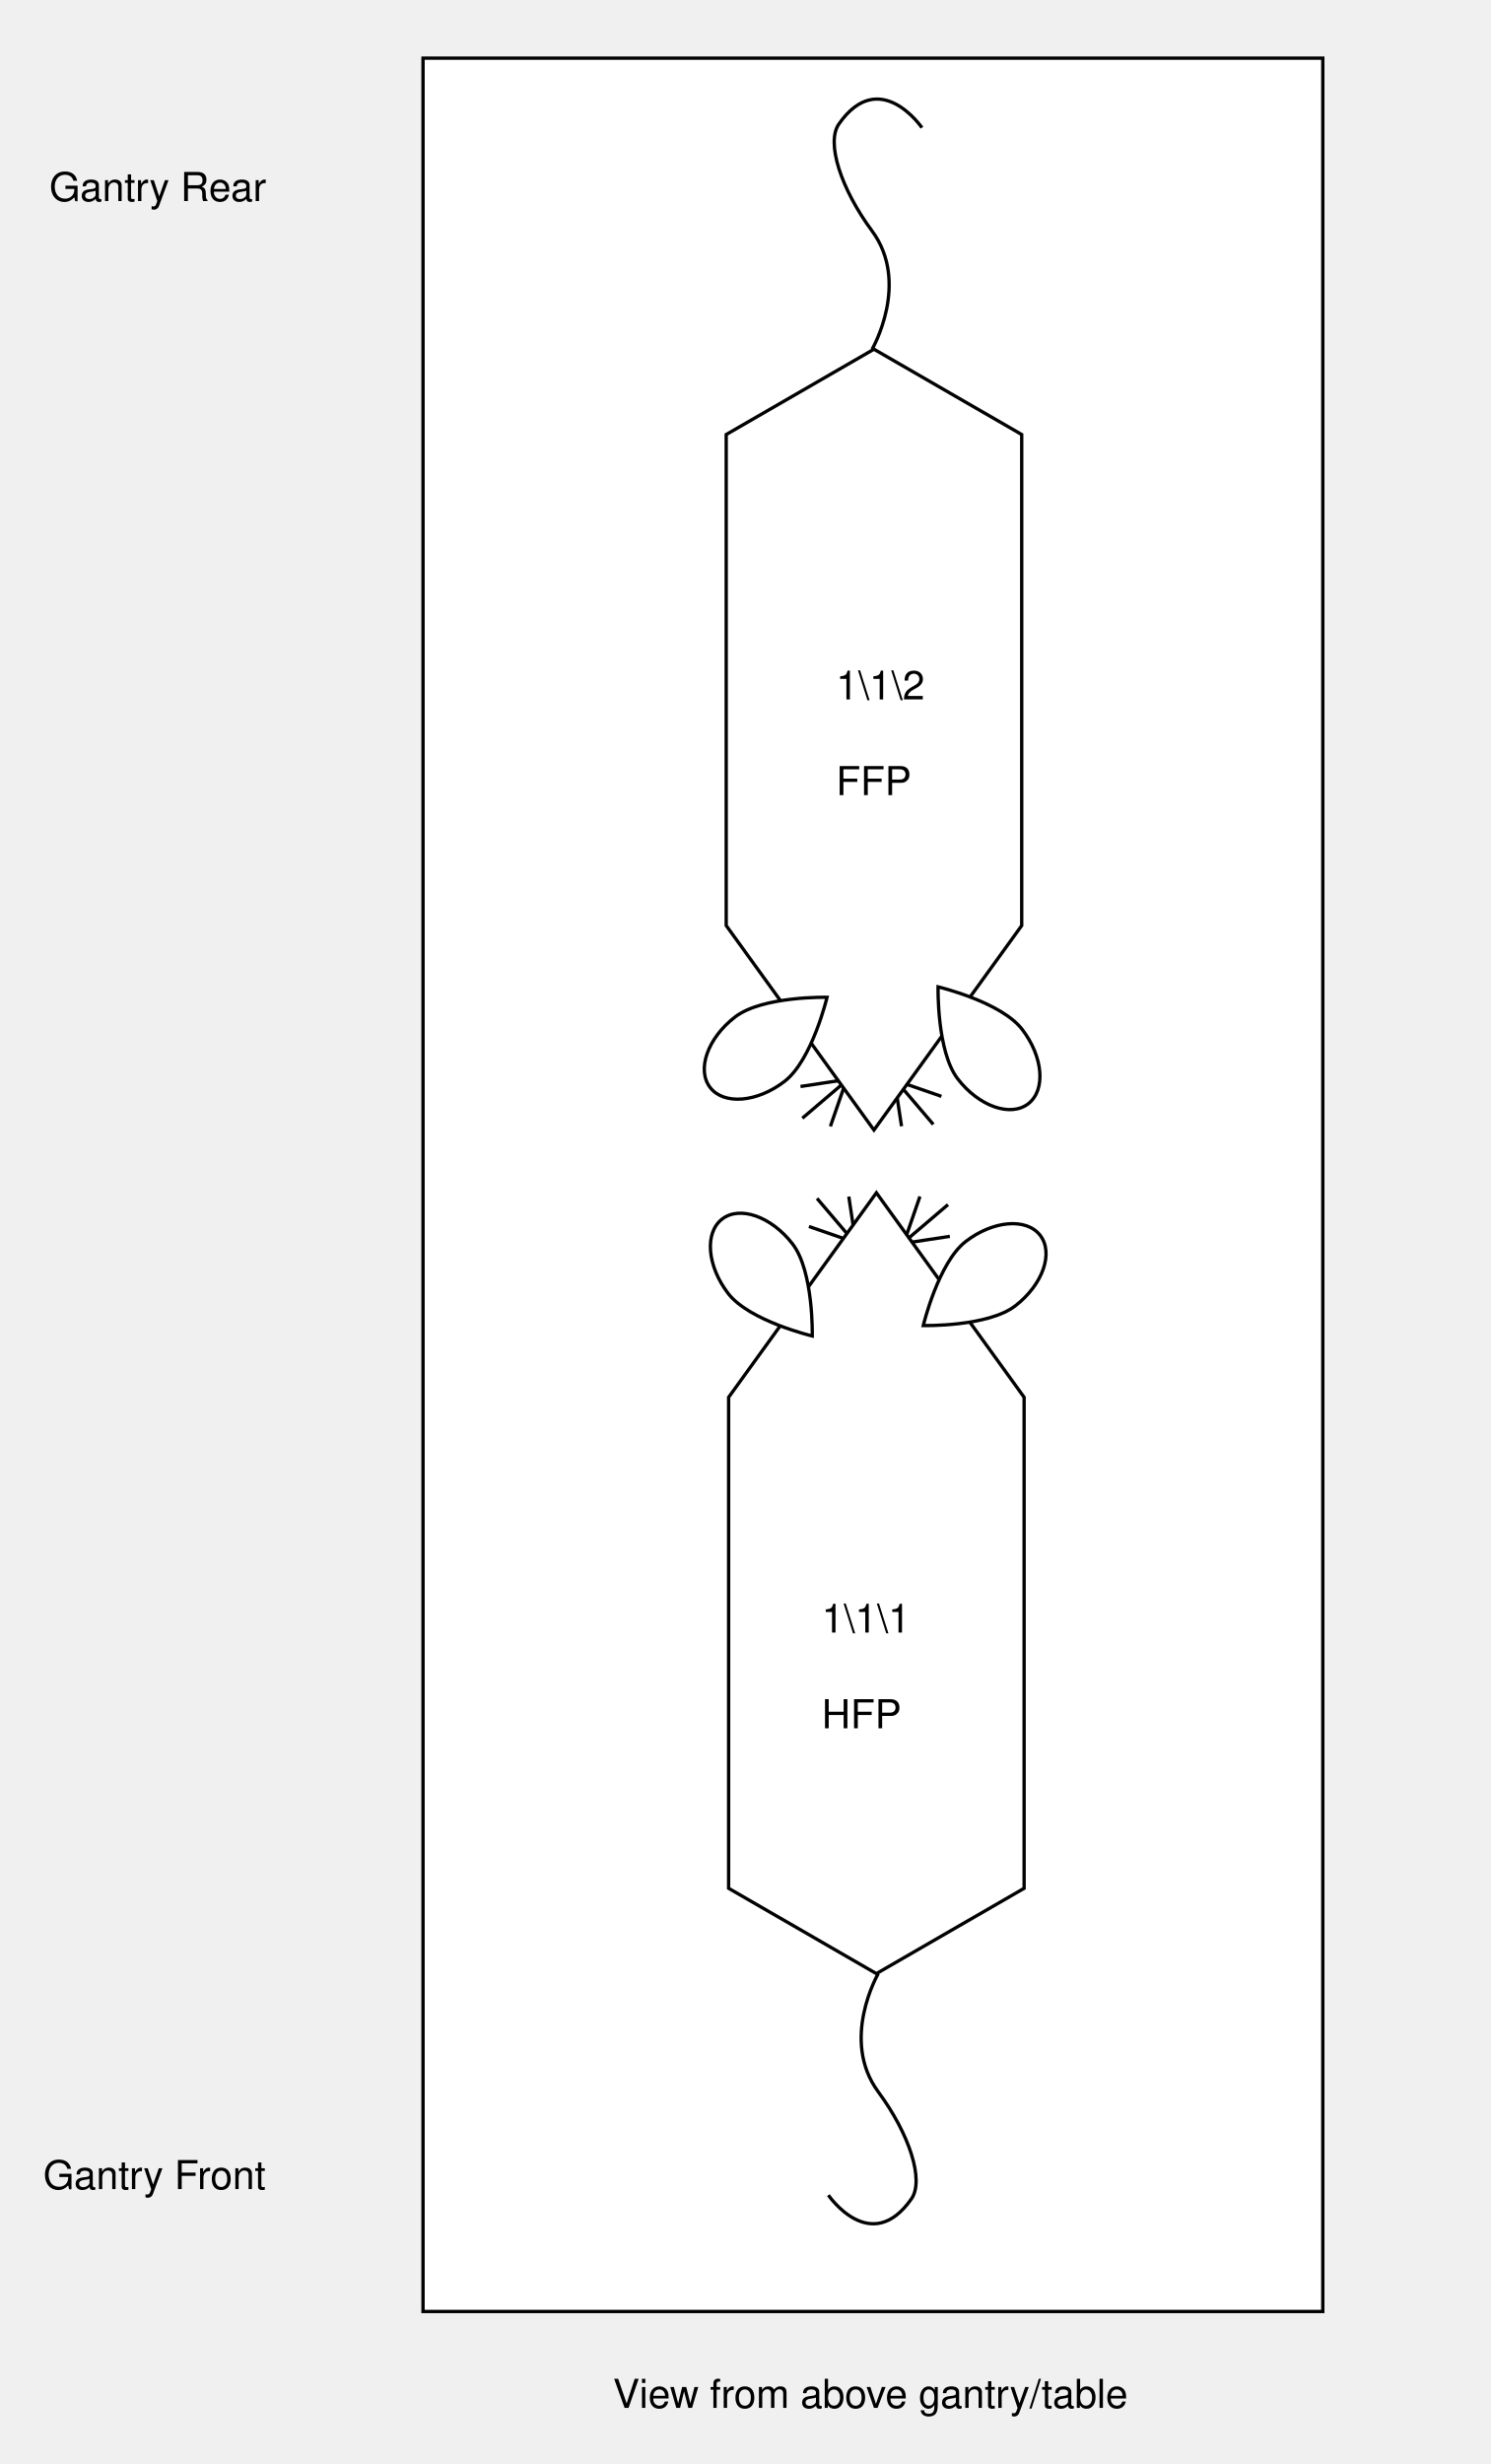
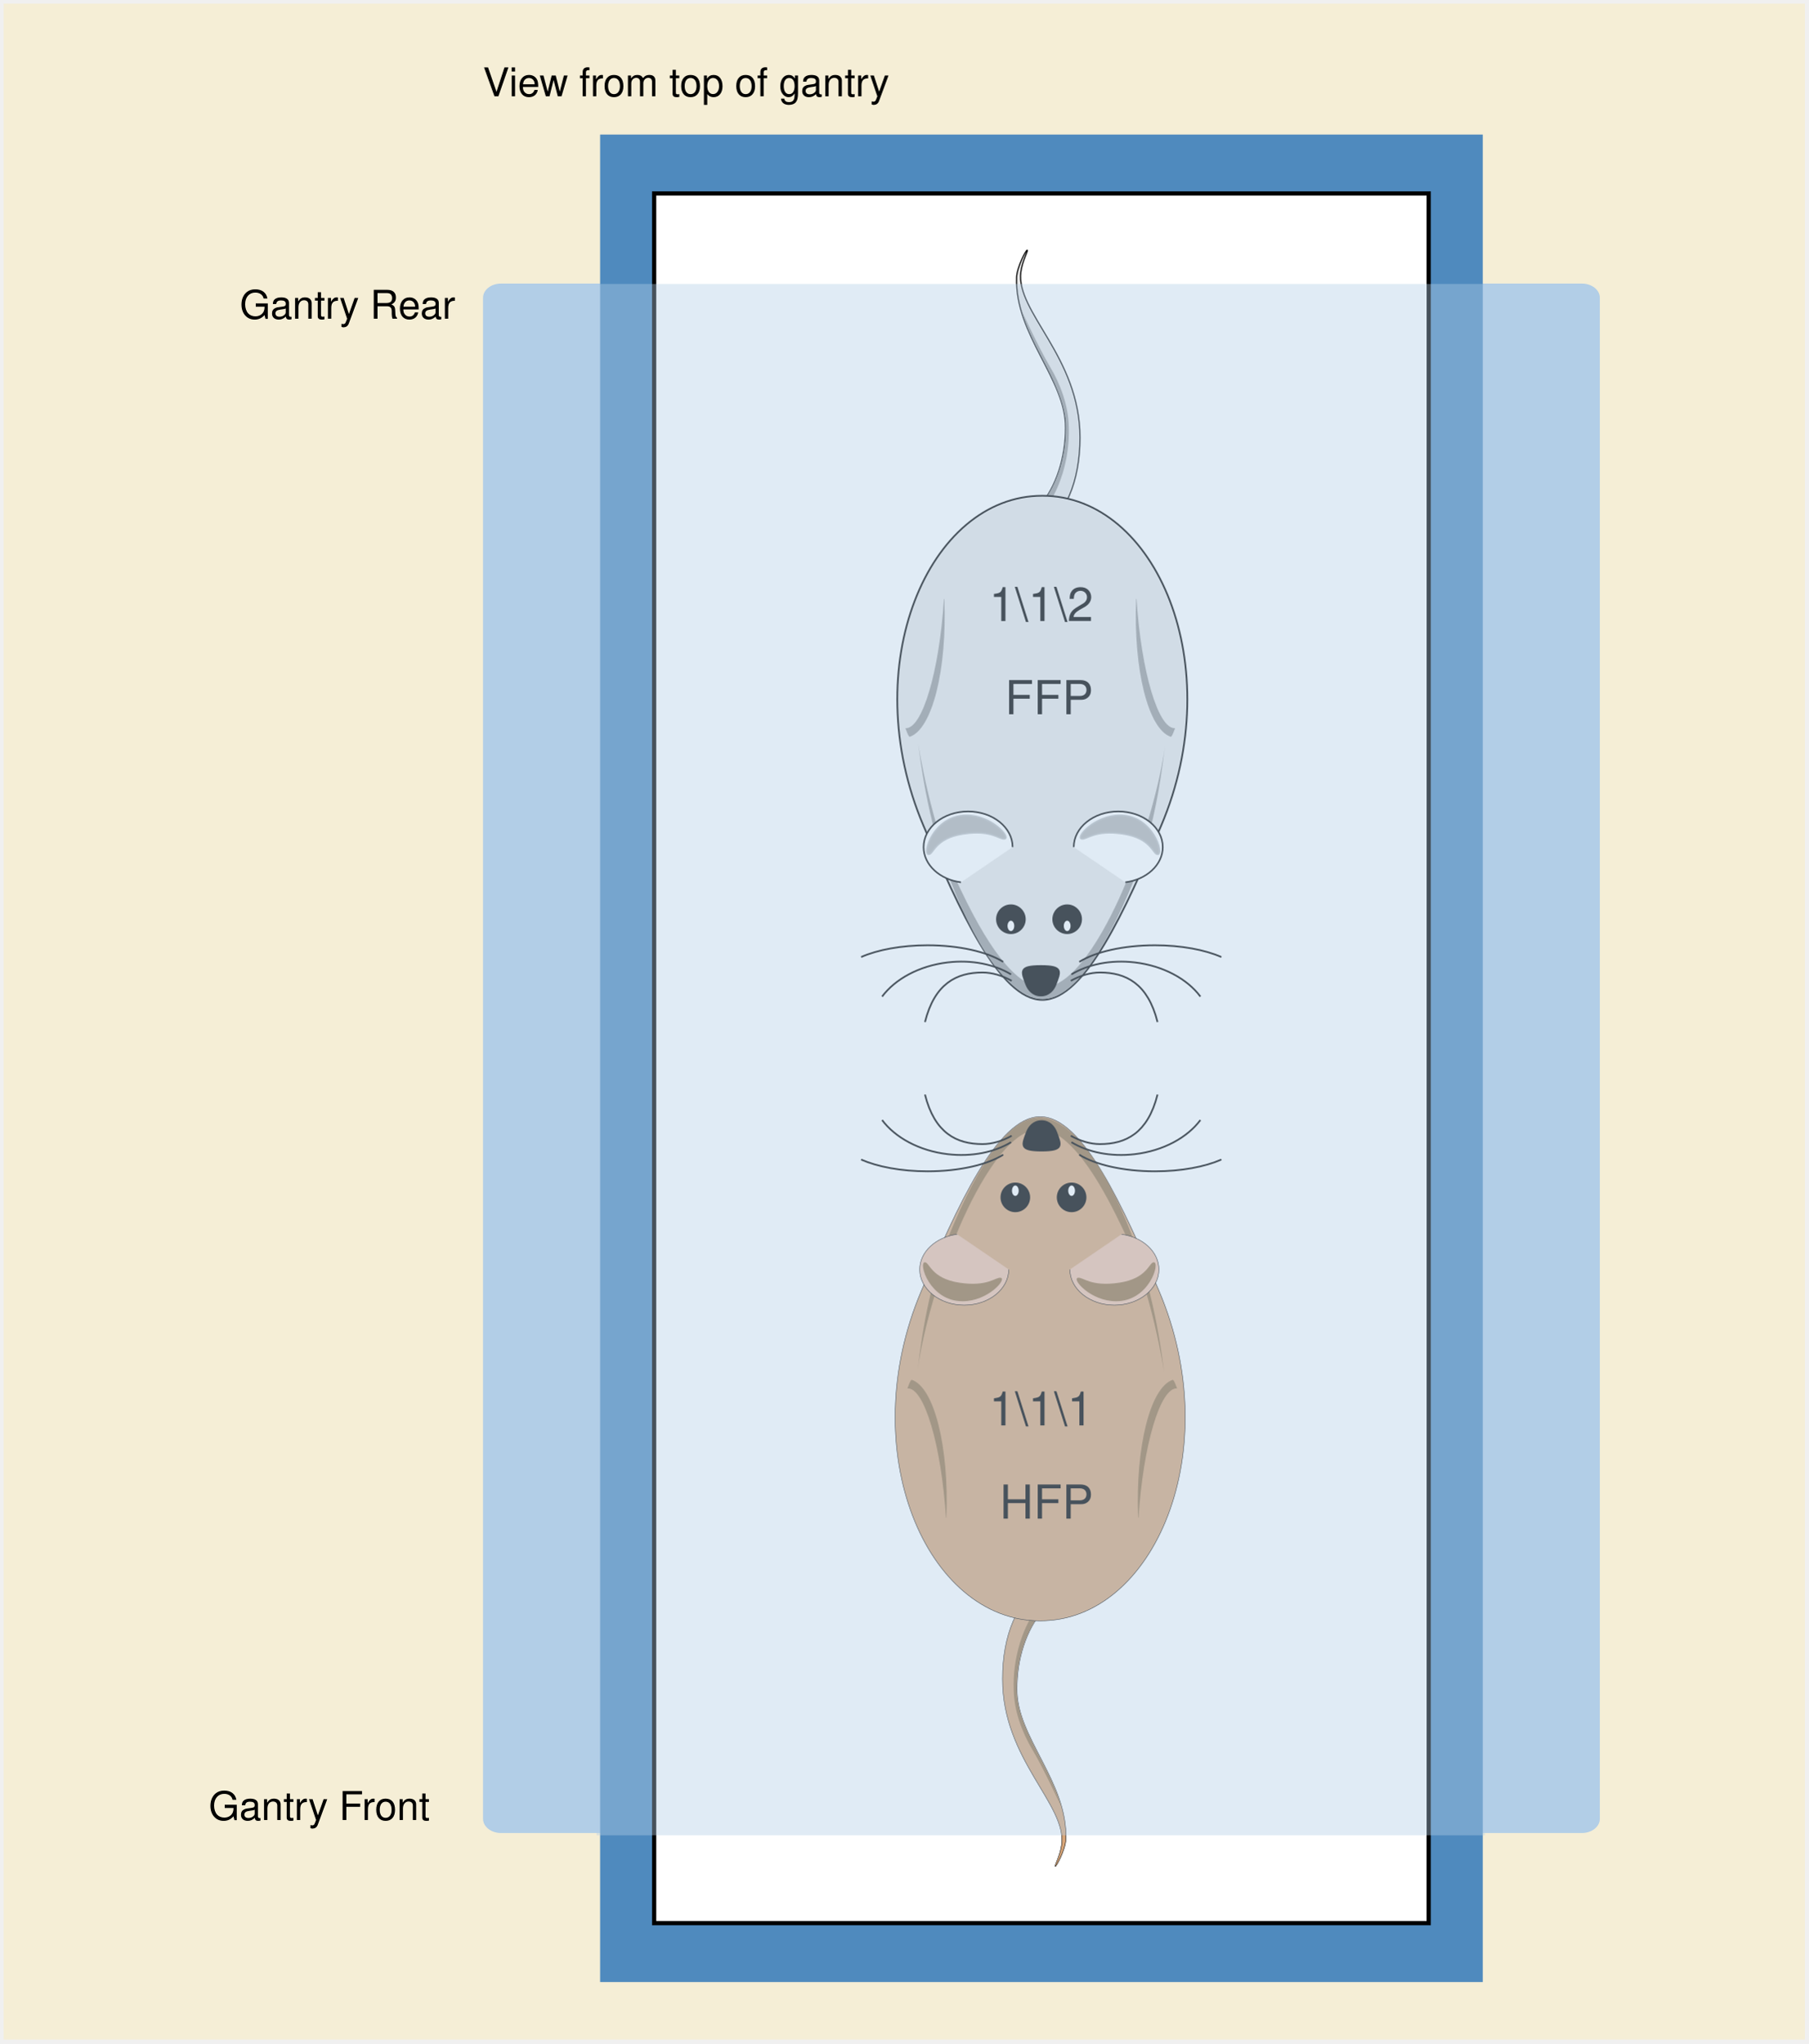
- <svg xmlns="http://www.w3.org/2000/svg" version="1.1" id="Layer_1" x="0px" y="0px" width="448.667px" height="741.566px" viewBox="-19 -17 448.667 741.566" enable-background="new -19 -17 448.667 741.566" xml:space="preserve">
+ <svg xmlns="http://www.w3.org/2000/svg" version="1.1" id="Layer_1" x="0px" y="0px" width="502px" height="567px" viewBox="0 0 502 567" enable-background="new 0 0 502 567" xml:space="preserve">
  <defs>
    <style type="text/css">
	text {
	  font-family: Helvetica, Verdana, ArialUnicodeMS, san-serif
	}
	</style>
  </defs>
-   <rect x="108.333" y="0.5" fill="#FFFFFF" stroke="#010101" width="270.833" height="678.167" />
  <g>
+    </g>
+   <g>
+     <rect x="1" y="1" fill="#F5EED6" width="500" height="565" />
    <g>
-       <polyline fill="none" stroke="#010101" points="221.953,309.988 235.841,307.876 230.953,321.988   " />
-       <line fill="none" stroke="#010101" x1="222.507" y1="319.542" x2="236.007" y2="308.042" />
+       <path fill="#B2CEE7" d="M444.083,504.743c0,2.178-2.238,3.944-5,3.944H139.078c-2.761,0-5-1.767-5-3.944V82.633    c0-2.179,2.239-3.945,5-3.945h300.005c2.762,0,5,1.767,5,3.945V504.743z" />
+       <rect x="166.578" y="37.341" fill="#4F8ABE" width="245.005" height="512.693" />
+       <rect x="181.578" y="53.688" fill="#FFFFFF" stroke="#000000" stroke-width="1.165" stroke-miterlimit="10" width="215.005" height="480" />
+       <g>
+         <g>
+           <g>
+             <g>
+               <g>
+                 <path fill="#E6E6E6" stroke="#000000" stroke-width="0.307" stroke-linejoin="round" stroke-miterlimit="10" d="         M288.682,140.217c4.484-5.083,7.117-13.344,7.074-21.484l-0.002-0.03c0.186-13.369-14.105-25.75-13.57-41.727         c0.096-2.905,2.758-7.89,2.969-7.563c0.211,0.322-1.366,2.942-1.779,6.055c-1.475,11.119,16.406,23.511,16.406,45.949v0.035         c0,12.211-4.08,21.706-11.211,26.207c0,0,0.149-1.181,0.149-3.385v-0.031C288.718,142.911,288.682,140.217,288.682,140.217z" />
+               </g>
+             </g>
+             <g>
+               <path fill="#999999" d="M283.496,86.017c0,0,4.877,10.618,7.873,15.599c3.104,5.156,5.182,11.08,5.307,16.786        c0.291,8.615-2.283,17.842-7.837,24.655l-0.135-2.592c2.452-3.008,7.2-10.212,7.2-21.952c0-6.049-3.508-13.219-6.863-19.708        c-0.16-0.311-1.973-3.657-3.346-6.867C284.242,88.539,283.496,86.017,283.496,86.017z" />
+             </g>
+           </g>
+           <path fill="#E6E6E6" stroke="#000000" stroke-width="0.472" stroke-miterlimit="10" d="M289.303,277.478      c-11.873,0-23.105-25.154-32.961-48.314c-18.886-44.381,1.416-91.595,32.961-91.595h0.039c31.543,0,51.846,47.214,32.961,91.595      c-9.855,23.16-21.09,48.314-32.961,48.314H289.303z" />
+           <path fill="#999999" d="M289.548,277.21c-7.874,0-17.522-11.131-25.843-33.082c-6.642-17.52-8.408-34.975-8.848-37.854      c0,0,3.473,23.217,11.602,40.188c4.323,9.029,13.577,27.533,23.089,27.533c9.513,0,18.87-19.139,22.712-28.373      c9.398-22.594,11.229-39.348,11.229-39.348c-0.611,4.033-2.24,21.984-8.684,37.842      C306.111,265.511,297.42,277.21,289.548,277.21z" />
+           <path fill="#FFFFFF" stroke="#000000" stroke-width="0.423" stroke-miterlimit="10" d="M266.749,244.843      c-5.886-0.754-10.384-4.842-10.384-9.766c0-5.465,5.53-9.895,12.355-9.895c6.822,0,12.354,4.43,12.354,9.895" />
+           <path fill="#B3B3B3" stroke="#BCBEC0" stroke-width="0.423" stroke-miterlimit="10" d="M257.783,237.079      c-1.863,0,1.26-10.814,10.475-10.814c7.126,0,12.363,6.209,10.605,6.508c-1.486,0.252-3.479-2.562-11.479-1.365      C259.494,232.589,259.129,237.079,257.783,237.079z" />
+           <path fill="#FFFFFF" stroke="#000000" stroke-width="0.423" stroke-miterlimit="10" d="M312.373,244.843      c5.889-0.754,10.387-4.842,10.387-9.766c0-5.465-5.531-9.895-12.355-9.895c-6.822,0-12.354,4.43-12.354,9.895" />
+           <path fill="#B3B3B3" stroke="#BCBEC0" stroke-width="0.423" stroke-miterlimit="10" d="M321.34,237.079      c1.863,0-1.258-10.814-10.475-10.814c-7.125,0-12.363,6.209-10.604,6.508c1.486,0.252,3.479-2.562,11.479-1.365      C319.629,232.589,319.994,237.079,321.34,237.079z" />
+           <circle stroke="#000000" stroke-width="0.472" stroke-miterlimit="10" cx="280.602" cy="255.093" r="3.874" />
+           <ellipse fill="#FFFFFF" stroke="#000000" stroke-width="0.472" stroke-miterlimit="10" cx="280.602" cy="256.942" rx="1.17" ry="1.678" />
+           <circle stroke="#000000" stroke-width="0.472" stroke-miterlimit="10" cx="296.223" cy="255.093" r="3.873" />
+           <ellipse fill="#FFFFFF" stroke="#000000" stroke-width="0.472" stroke-miterlimit="10" cx="296.223" cy="256.942" rx="1.17" ry="1.678" />
+           <path stroke="#000000" stroke-width="0.472" stroke-miterlimit="10" d="M288.938,276.257c2.26,0,3.52-1.646,4.047-3.029      c1.396-3.656,2.207-5.154-4.047-5.154c-6.256,0-5.443,1.498-4.049,5.154C285.42,274.61,286.678,276.257,288.938,276.257z" />
+           <path fill="none" stroke="#000000" stroke-width="0.472" stroke-miterlimit="10" d="M256.752,283.628      c2.688-10.74,8.818-13.75,15.975-13.75c2.66,0,5.449,0.836,8.095,2.303" />
+           <path fill="none" stroke="#000000" stroke-width="0.472" stroke-miterlimit="10" d="M244.852,276.554      c3.604-4.84,10.256-8.531,18.192-9.473c6.725-0.799,13.017,0.541,17.601,3.318" />
+           <path fill="none" stroke="#000000" stroke-width="0.472" stroke-miterlimit="10" d="M278.473,266.929      c-4.424-2.77-12.18-4.605-21.011-4.605c-7.306,0-13.878,1.258-18.435,3.26" />
+           <path fill="none" stroke="#000000" stroke-width="0.472" stroke-miterlimit="10" d="M321.305,283.628      c-2.689-10.74-8.818-13.75-15.977-13.75c-2.658,0-5.449,0.836-8.094,2.303" />
+           <path fill="none" stroke="#000000" stroke-width="0.472" stroke-miterlimit="10" d="M333.203,276.554      c-3.602-4.84-10.256-8.531-18.189-9.473c-6.727-0.799-13.02,0.541-17.604,3.318" />
+           <path fill="none" stroke="#000000" stroke-width="0.472" stroke-miterlimit="10" d="M299.582,266.929      c4.424-2.77,12.182-4.605,21.012-4.605c7.307,0,13.877,1.258,18.434,3.26" />
+           <path fill="#999999" d="M252.535,204.454c6.163-2.031,10.391-18.467,9.596-38.238l-0.111-0.025      c-1.28,20.186-6.066,36.246-10.689,35.873C251.33,202.063,252.164,204.577,252.535,204.454" />
+           <path fill="#999999" d="M324.967,204.454c-6.164-2.031-10.393-18.467-9.598-38.238l0.109-0.025      c1.285,20.186,6.068,36.246,10.691,35.873C326.17,202.063,325.338,204.577,324.967,204.454" />
+         </g>
+         <g>
+           <g>
+             <g>
+               <g>
+                 <path fill="#D6A477" stroke="#000000" stroke-width="0.129" stroke-miterlimit="10" d="M289.373,447.158         c-4.486,5.084-7.117,13.344-7.074,21.486v0.029c-0.186,13.371,14.107,25.75,13.572,41.727         c-0.096,2.904-2.756,7.889-2.969,7.562c-0.211-0.322,1.365-2.941,1.777-6.055c1.475-11.119-16.404-23.51-16.404-45.949         v-0.035c0-12.211,4.08-21.705,11.211-26.207c0,0-0.15,1.182-0.15,3.385v0.031         C289.336,444.465,289.373,447.158,289.373,447.158z" />
+               </g>
+             </g>
+             <g>
+               <path fill="#977348" d="M294.561,501.359c0,0-4.879-10.619-7.875-15.6c-3.102-5.156-5.182-11.08-5.307-16.787        c-0.291-8.613,2.283-17.84,7.836-24.654l0.135,2.592c-2.451,3.008-7.199,10.213-7.199,21.951        c0,6.051,3.508,13.221,6.863,19.709c0.16,0.311,1.973,3.658,3.346,6.867C293.812,498.836,294.561,501.359,294.561,501.359z" />
+             </g>
+           </g>
+           <path fill="#D6A477" stroke="#000000" stroke-width="0.129" stroke-miterlimit="10" d="M288.752,309.895      c11.873,0,23.105,25.156,32.961,48.316c18.885,44.382-1.418,91.598-32.961,91.598h-0.039c-31.545,0-51.846-47.216-32.961-91.598      c9.855-23.16,21.09-48.316,32.961-48.316H288.752z" />
+           <path fill="#977348" d="M288.506,310.164c7.875,0,17.523,11.131,25.844,33.084c6.643,17.518,8.408,34.973,8.846,37.852      c0,0-3.469-23.217-11.6-40.189c-4.324-9.027-13.578-27.531-23.09-27.531s-18.869,19.139-22.711,28.373      c-9.398,22.595-11.229,39.348-11.229,39.348c0.611-4.033,2.24-21.986,8.684-37.841      C271.943,321.863,280.635,310.164,288.506,310.164z" />
+           <path fill="#ECBFA6" stroke="#000000" stroke-width="0.129" stroke-miterlimit="10" d="M311.305,342.531      c5.887,0.754,10.385,4.842,10.385,9.766c0,5.465-5.529,9.893-12.355,9.893c-6.822,0-12.354-4.428-12.354-9.893" />
+           <path fill="#977348" d="M320.271,350.295c1.863,0-1.26,10.815-10.477,10.815c-7.123,0-12.361-6.21-10.604-6.509      c1.484-0.252,3.48,2.563,11.48,1.365C318.561,354.785,318.926,350.295,320.271,350.295z" />
+           <path fill="#ECBFA6" stroke="#000000" stroke-width="0.129" stroke-miterlimit="10" d="M265.68,342.531      c-5.887,0.754-10.385,4.842-10.385,9.766c0,5.465,5.531,9.893,12.354,9.893c6.824,0,12.355-4.428,12.355-9.893" />
+           <path fill="#977348" d="M256.713,350.295c-1.861,0,1.26,10.815,10.475,10.815c7.127,0,12.363-6.21,10.605-6.509      c-1.486-0.252-3.479,2.563-11.479,1.365C258.426,354.785,258.061,350.295,256.713,350.295z" />
+           <circle stroke="#000000" stroke-width="0.472" stroke-miterlimit="10" cx="297.453" cy="332.282" r="3.873" />
+           <ellipse fill="#FFFFFF" stroke="#000000" stroke-width="0.472" stroke-miterlimit="10" cx="297.452" cy="330.432" rx="1.171" ry="1.679" />
+           <circle stroke="#000000" stroke-width="0.472" stroke-miterlimit="10" cx="281.831" cy="332.282" r="3.872" />
+           <ellipse fill="#FFFFFF" stroke="#000000" stroke-width="0.472" stroke-miterlimit="10" cx="281.832" cy="330.432" rx="1.17" ry="1.679" />
+           <path stroke="#000000" stroke-width="0.472" stroke-miterlimit="10" d="M289.117,311.117c-2.26,0-3.52,1.646-4.049,3.03      c-1.395,3.655-2.207,5.153,4.049,5.153c6.254,0,5.443-1.498,4.047-5.153C292.637,312.764,291.377,311.117,289.117,311.117z" />
+           <path fill="none" stroke="#000000" stroke-width="0.472" stroke-miterlimit="10" d="M321.303,303.746      c-2.689,10.741-8.818,13.75-15.975,13.75c-2.66,0-5.449-0.835-8.096-2.303" />
+           <path fill="none" stroke="#000000" stroke-width="0.472" stroke-miterlimit="10" d="M333.203,310.821      c-3.604,4.839-10.256,8.531-18.193,9.473c-6.725,0.798-13.016-0.541-17.6-3.319" />
+           <path fill="none" stroke="#000000" stroke-width="0.472" stroke-miterlimit="10" d="M299.582,320.445      c4.424,2.77,12.18,4.605,21.01,4.605c7.307,0,13.879-1.258,18.436-3.26" />
+           <path fill="none" stroke="#000000" stroke-width="0.472" stroke-miterlimit="10" d="M256.75,303.746      c2.689,10.741,8.818,13.75,15.975,13.75c2.658,0,5.449-0.835,8.096-2.303" />
+           <path fill="none" stroke="#000000" stroke-width="0.472" stroke-miterlimit="10" d="M244.851,310.821      c3.602,4.839,10.257,8.531,18.19,9.473c6.725,0.798,13.018-0.541,17.604-3.319" />
+           <path fill="none" stroke="#000000" stroke-width="0.472" stroke-miterlimit="10" d="M278.473,320.445      c-4.424,2.77-12.182,4.605-21.012,4.605c-7.306,0-13.878-1.258-18.434-3.26" />
+           <path fill="#977348" d="M325.52,382.92c-6.164,2.031-10.393,18.468-9.596,38.238l0.111,0.025      c1.279-20.186,6.066-36.246,10.689-35.873C326.725,385.311,325.891,382.797,325.52,382.92" />
+           <path fill="#977348" d="M253.088,382.92c6.162,2.031,10.393,18.468,9.598,38.238l-0.111,0.025      c-1.283-20.186-6.068-36.246-10.69-35.873C251.884,385.311,252.717,382.797,253.088,382.92" />
+         </g>
+       </g>
+       <g>
+         <text transform="matrix(1 0 0 1 134.0278 26.7163)" font-size="11">View from top of gantry</text>
+       </g>
+       <g>
+         <text transform="matrix(1 0 0 1 66.5356 88.4385)" font-size="11">Gantry Rear</text>
+       </g>
+       <g>
+         <text transform="matrix(1 0 0 1 57.9175 505.0625)" font-size="11">Gantry Front</text>
+       </g>
+       <g>
+         <g>
+           <text transform="matrix(1 0 0 1 274.5713 172.3452)">
+             <tspan x="0" y="0" font-size="13">1\1\2</tspan>
+             <tspan x="4.36" y="25.867" font-size="13">FFP</tspan>
+           </text>
+         </g>
+         <g>
+           <text transform="matrix(1 0 0 1 274.5713 395.5742)">
+             <tspan x="0" y="0" font-size="13">1\1\1</tspan>
+             <tspan x="2.913" y="25.866" font-size="13">HFP</tspan>
+           </text>
+         </g>
+       </g>
+       <rect x="165.579" y="78.803" opacity="0.4" fill="#B2CEE7" width="246.614" height="430.512" />
    </g>
-     <g>
-       <polyline fill="none" stroke="#010101" points="252.367,321.958 250.255,308.07 264.367,312.958   " />
-       <line fill="none" stroke="#010101" x1="261.921" y1="321.404" x2="250.421" y2="307.904" />
-     </g>
-     <polygon id="Mouse_Body" fill="#FFFFFF" stroke="#010101" points="288.539,261.554 244.062,323.098 199.589,261.554    199.589,113.775 244.062,88.098 288.539,113.775  " />
-     <path id="ear_2" fill="#FFFFFF" stroke="#010101" d="M263.36,280c0,0,18.914,4.509,25.287,12.77   c6.371,8.26,7.203,18.297,1.856,22.421c-5.344,4.122-14.842,0.769-21.213-7.491C262.917,299.439,263.36,280,263.36,280z" />
-     <path id="ear_1" fill="#FFFFFF" stroke="#010101" d="M229.946,283.145c0,0-4.509,18.915-12.771,25.287   c-8.258,6.372-18.297,7.205-22.42,1.858c-4.123-5.344-0.771-14.842,7.49-21.213C210.505,282.705,229.946,283.145,229.946,283.145z" />
-     <path id="tail" fill="none" stroke="#010101" d="M243.507,88.098c0,0,11.552-19.924,0-35.556   c-9.443-12.777-13.889-26.666-10-32.223c12.258-17.508,25,1.111,25,1.111" />
  </g>
-   <g>
-     <g>
-       <polyline fill="none" stroke="#010101" points="266.901,355.094 253.012,357.207 257.901,343.094   " />
-       <line fill="none" stroke="#010101" x1="266.346" y1="345.54" x2="252.846" y2="357.041" />
-     </g>
-     <g>
-       <polyline fill="none" stroke="#010101" points="236.487,343.123 238.596,357.011 224.487,352.123   " />
-       <line fill="none" stroke="#010101" x1="226.93" y1="343.677" x2="238.43" y2="357.177" />
-     </g>
-     <polygon id="Mouse_Body_1_" fill="#FFFFFF" stroke="#010101" points="200.316,403.527 244.792,341.983 289.264,403.527    289.264,551.306 244.792,576.984 200.316,551.306  " />
-     <path id="ear_2_1_" fill="#FFFFFF" stroke="#010101" d="M225.494,385.083c0,0-18.914-4.51-25.287-12.771   c-6.371-8.26-7.203-18.297-1.856-22.42c5.344-4.122,14.843-0.77,21.214,7.49C225.934,365.643,225.494,385.083,225.494,385.083z" />
-     <path id="ear_1_1_" fill="#FFFFFF" stroke="#010101" d="M258.908,381.938c0,0,4.51-18.916,12.771-25.287   c8.258-6.374,18.297-7.206,22.42-1.859c4.123,5.343,0.771,14.843-7.49,21.214C278.348,382.376,258.908,381.938,258.908,381.938z" />
-     <path id="tail_1_" fill="none" stroke="#010101" d="M245.346,576.984c0,0-11.552,19.924,0,35.557   c9.442,12.777,13.889,26.666,10,32.223c-12.259,17.509-25-1.11-25-1.11" />
-   </g>
-   <text transform="matrix(1 0 0 1 232.6665 193.502)" font-size="12">1\1\2</text>
-   <text transform="matrix(1 0 0 1 232.6665 222.3008)" font-size="12">FFP</text>
-   <text transform="matrix(1 0 0 1 228.3335 474.335)" font-size="12">1\1\1</text>
-   <text transform="matrix(1 0 0 1 228.3335 503.1348)" font-size="12">HFP</text>
-   <text transform="matrix(1 0 0 1 -6 641.834)" font-size="12">Gantry Front</text>
-   <text transform="matrix(1 0 0 1 -4.1665 43.502)" font-size="12">Gantry Rear</text>
-   <text transform="matrix(1 0 0 1 165.5 707.6689)" font-size="12">View from above gantry/table</text>
</svg>
